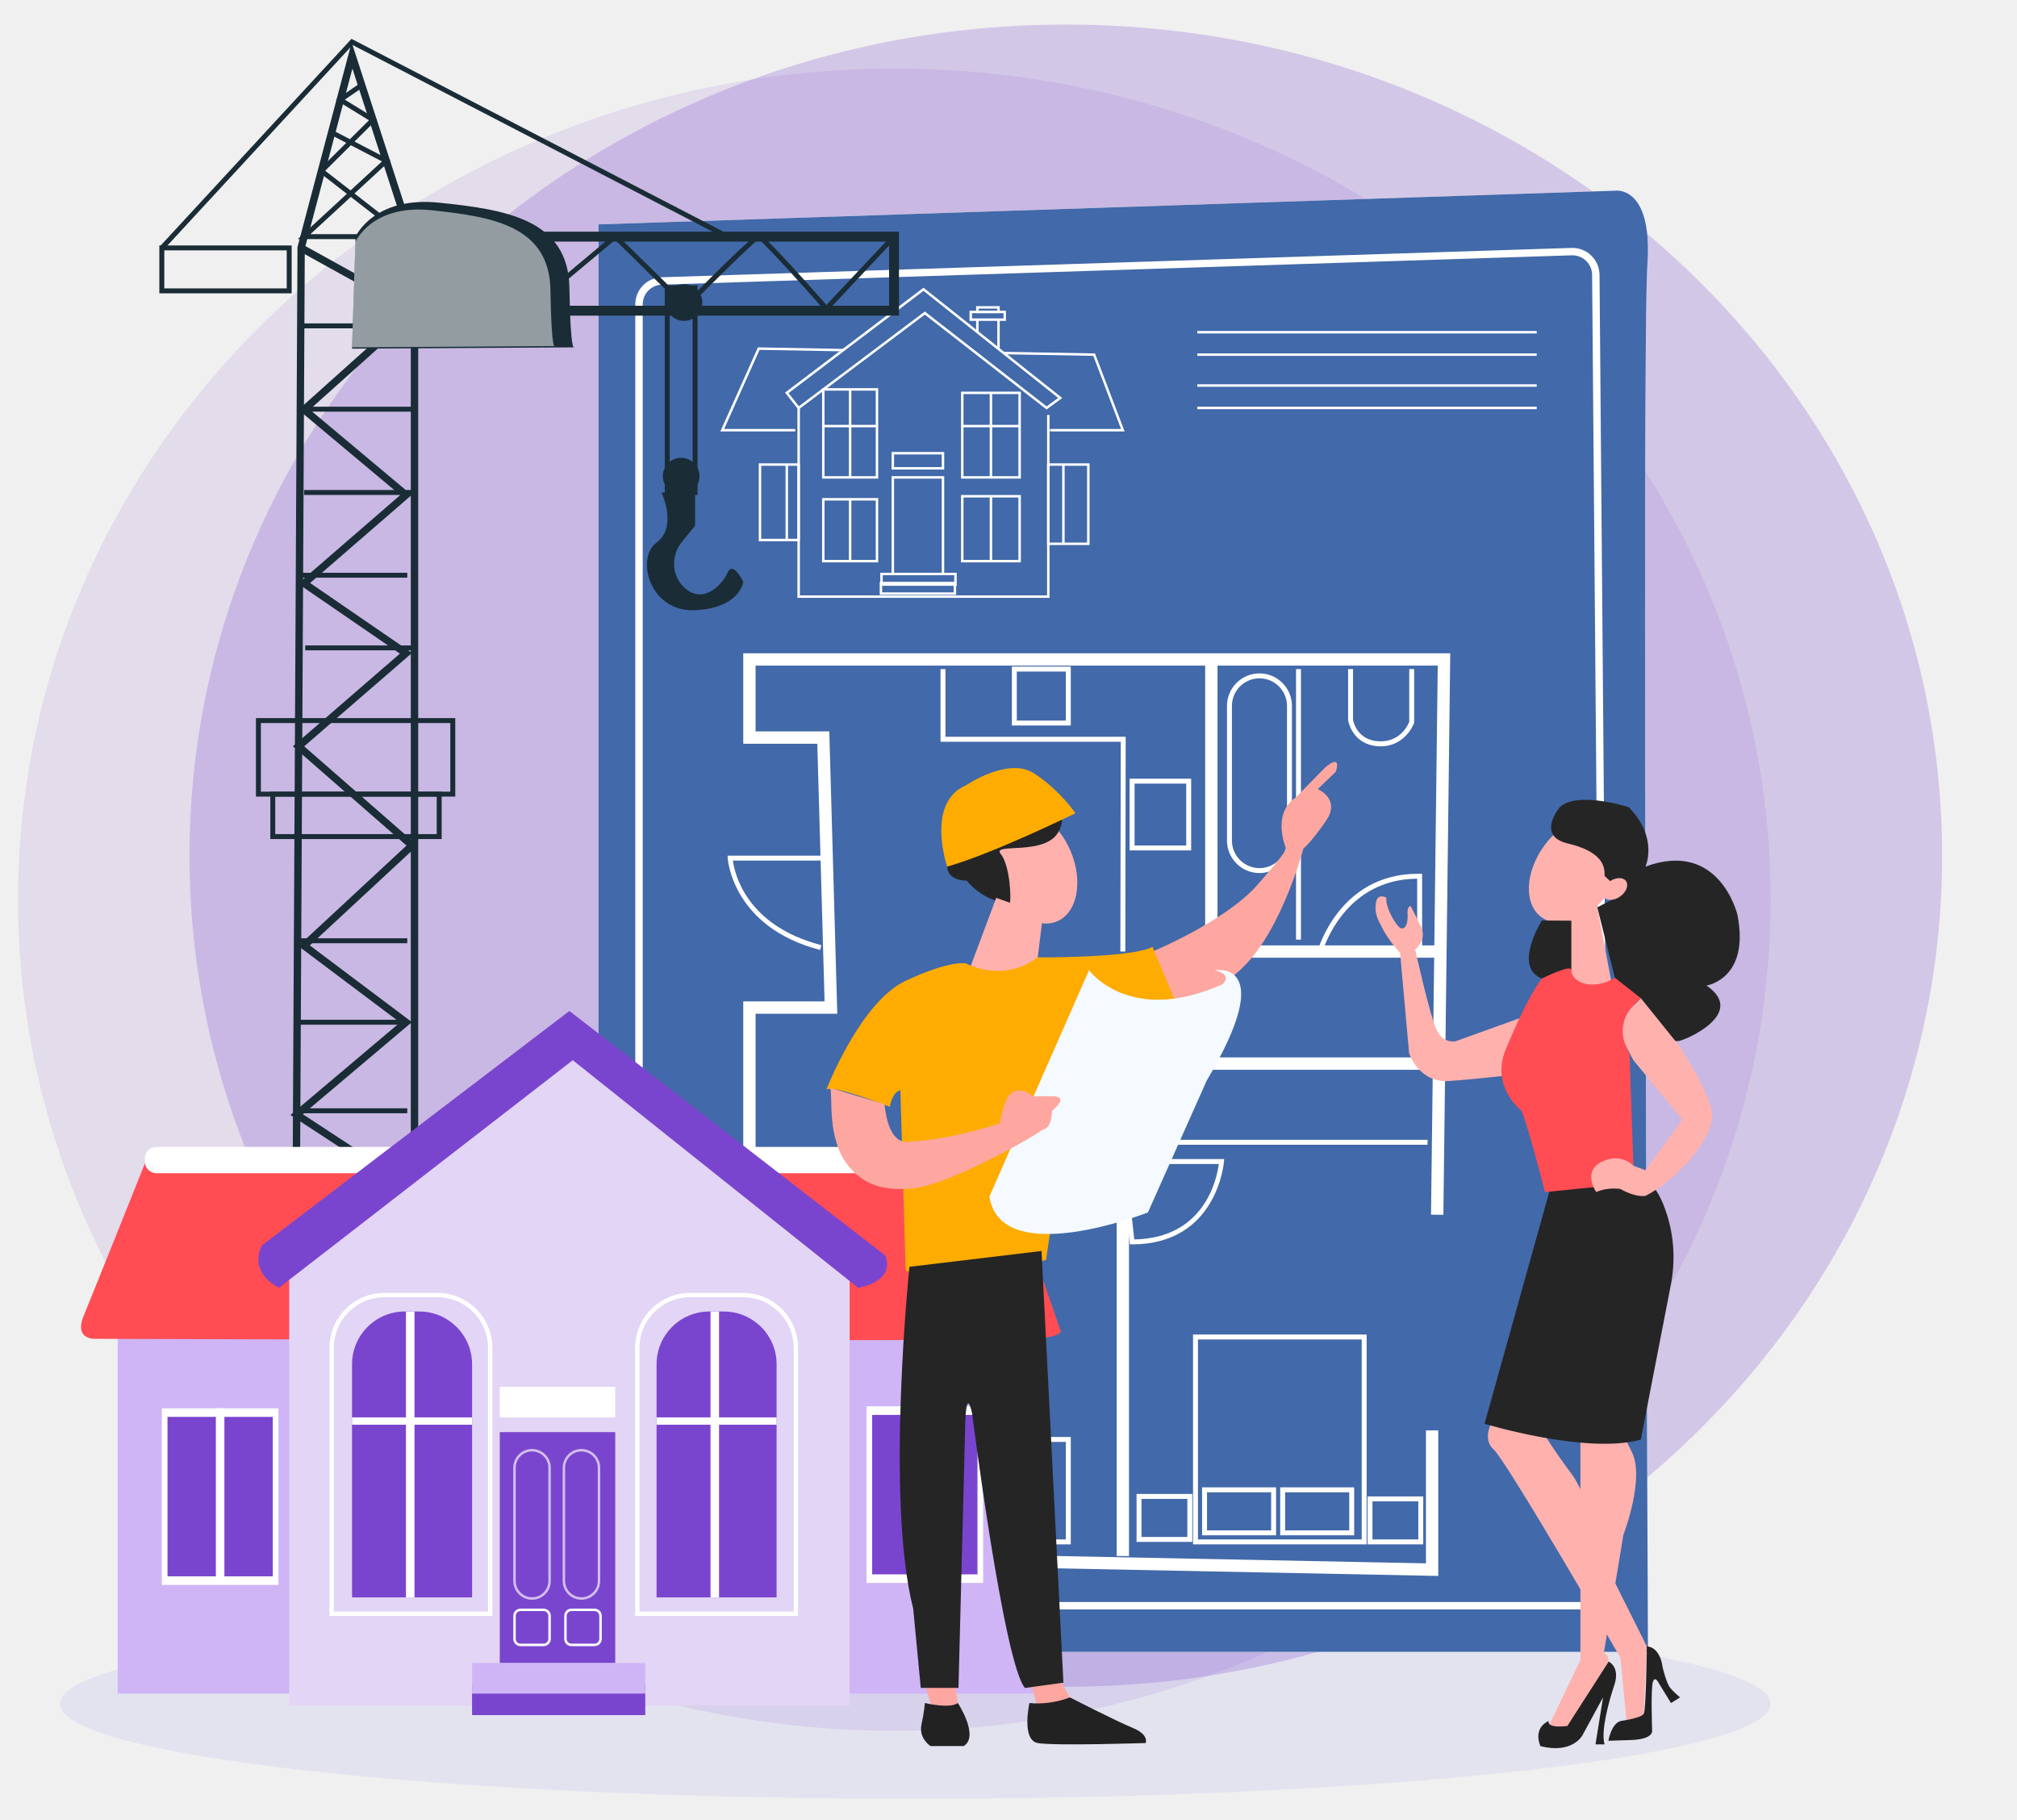
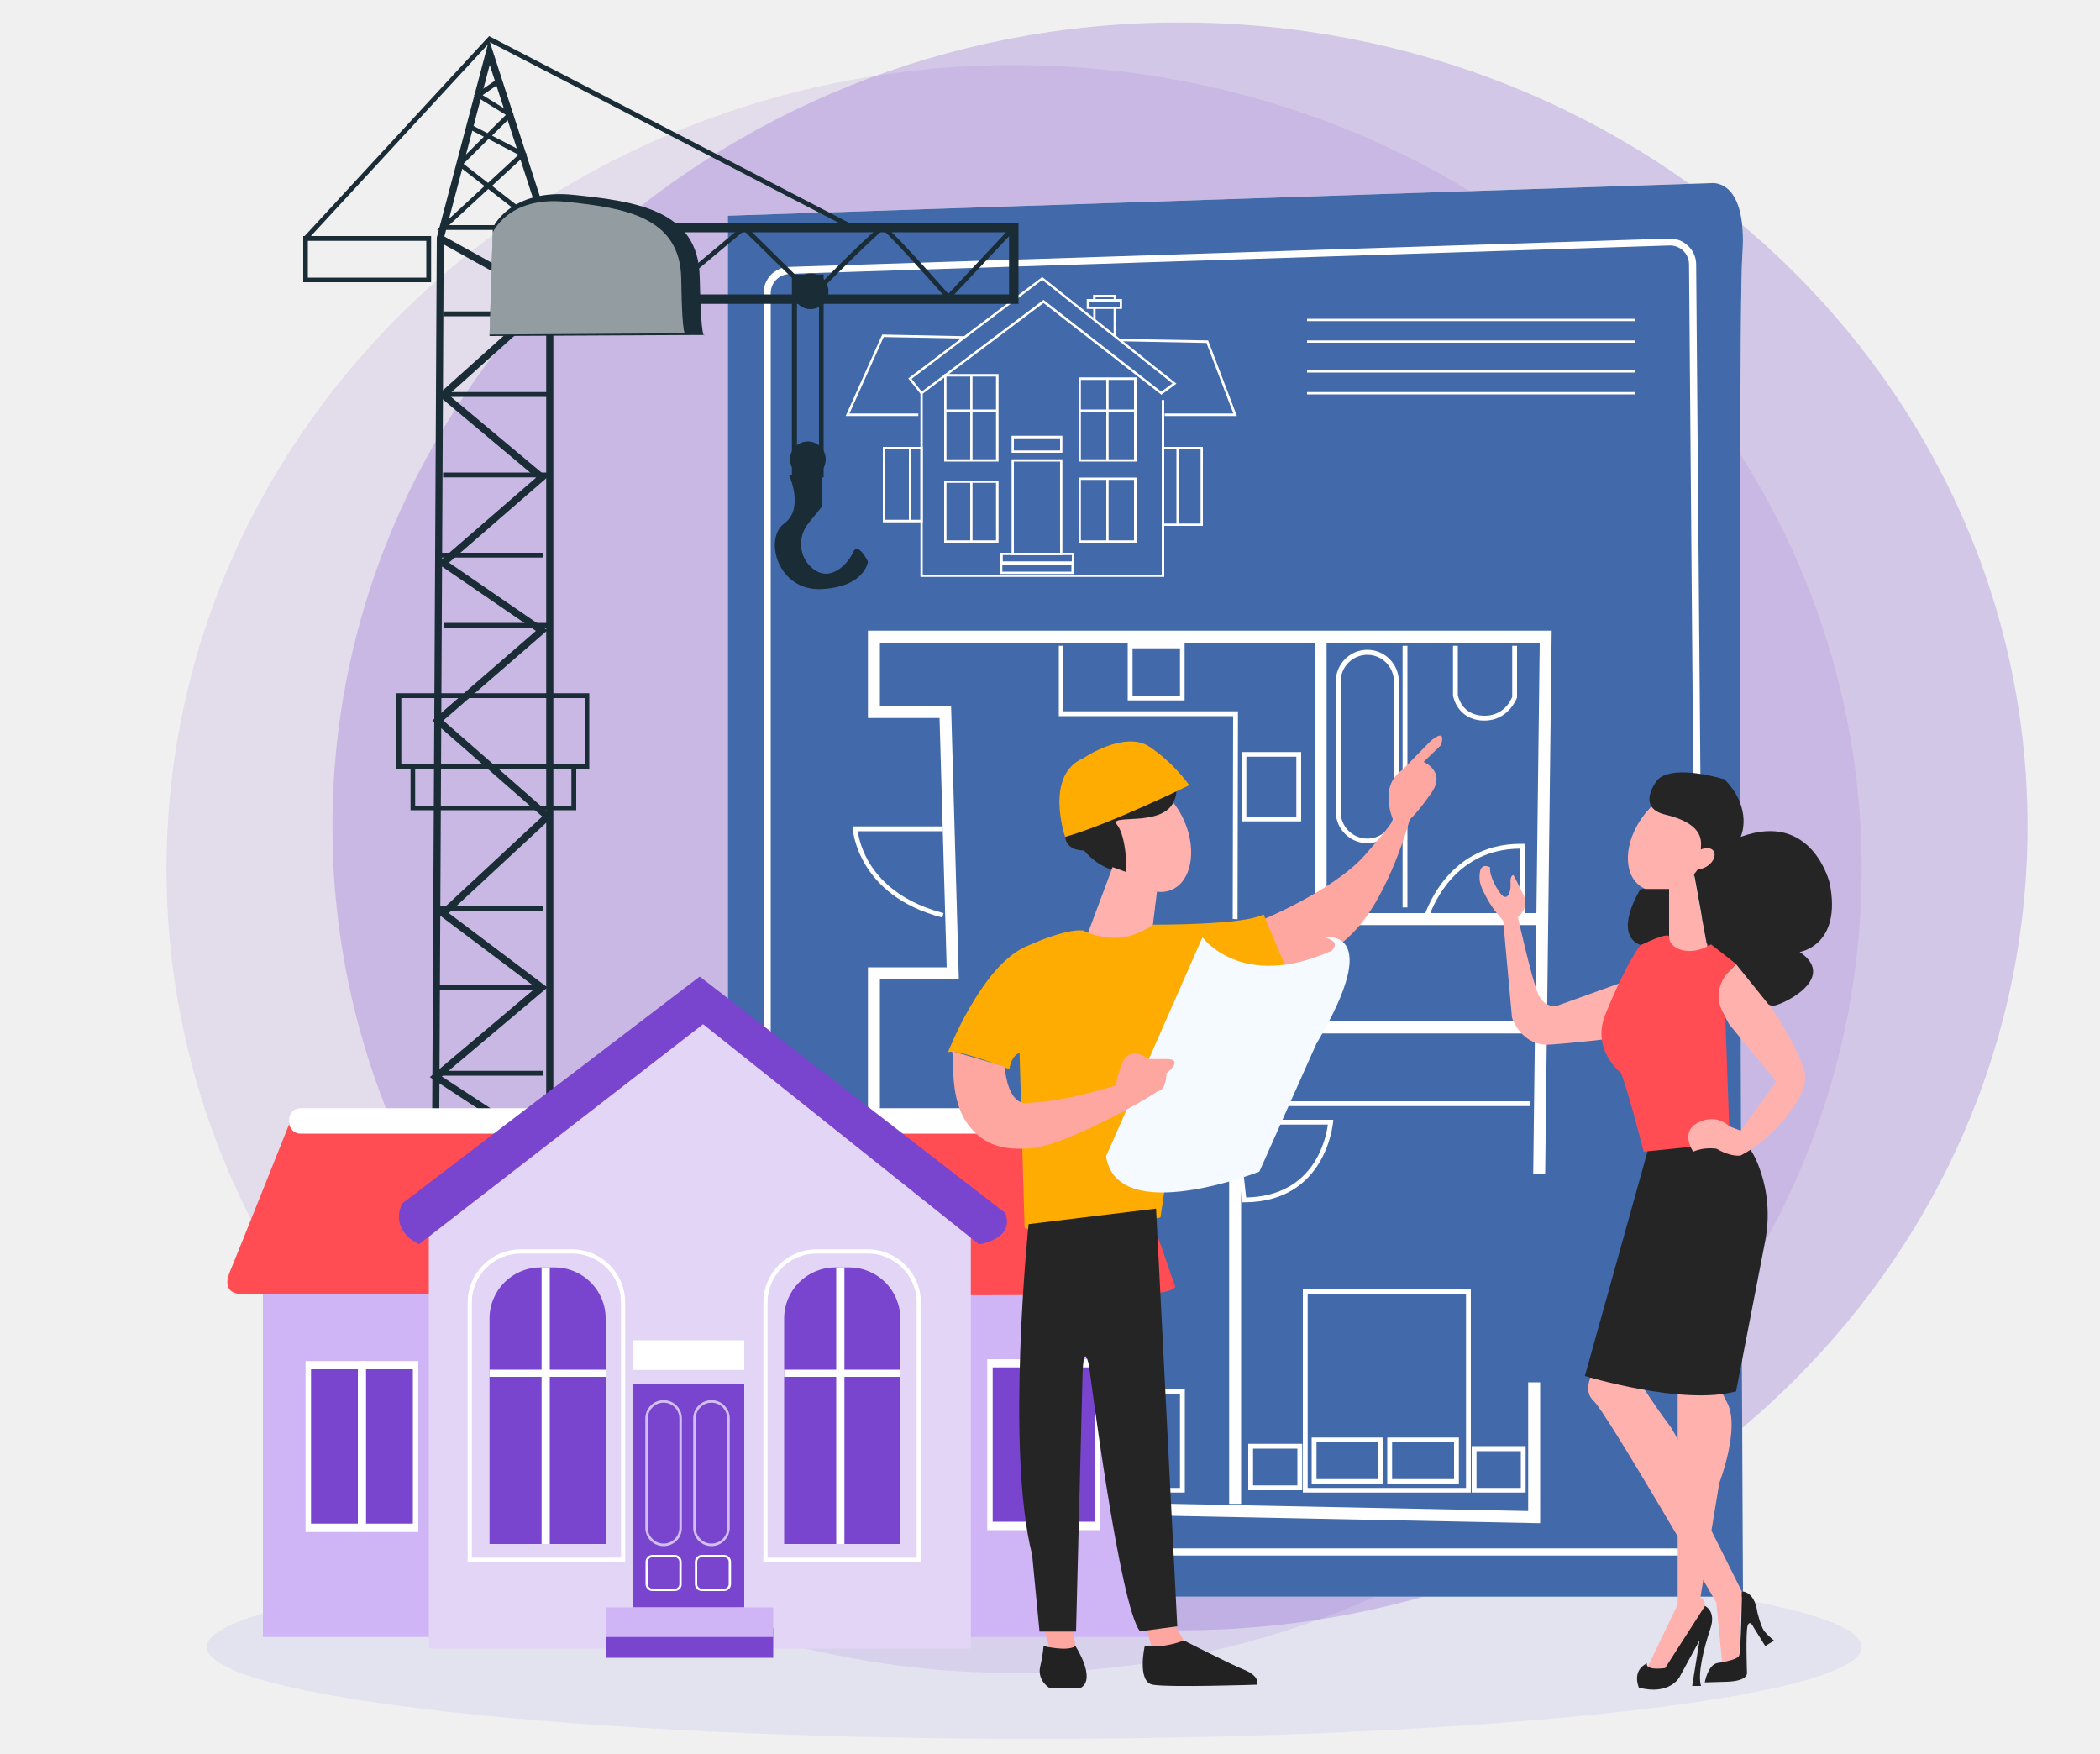
- <svg xmlns="http://www.w3.org/2000/svg" version="1.1" id="Layer_1" x="0" y="0" viewBox="0 0 929.05 838.16" style="enable-background:new 0 0 929.05 838.16" xml:space="preserve">
+ <svg xmlns="http://www.w3.org/2000/svg" version="1.1" id="Layer_1" x="0" y="0" viewBox="0 0 1000 835.1" style="enable-background:new 0 0 1000 835.1" xml:space="preserve">
  <style>.st3{fill:#fff}.st5{fill:#1a2c36}.st7{fill:#cfb5f6}.st8{fill:#ff4d53}.st10{fill:#7a45ce}.st11{fill:none;stroke:#fff;stroke-width:2;stroke-miterlimit:10}.st12{opacity:.66}.st13{fill:#fefefe}.st14{fill:#fda7a0}.st15{fill:#222223}.st16{fill:#ffb1ae}.st18{fill:#252526}.st19{fill:#feac02}</style>
-   <ellipse cx="421.59" cy="784.84" rx="393.98" ry="43.8" style="fill:#e3e3f0" />
-   <ellipse cx="490.93" cy="394.16" rx="403.63" ry="382.84" style="opacity:.26;fill:#8152cc" />
-   <ellipse cx="411.94" cy="414.44" rx="403.63" ry="382.84" style="opacity:.13;fill:#8152cc" />
-   <path class="st3" d="M759.07 760.92H275.68V103.37l.55-.02L744 87.84c.11-.02 4.18-.6 8.1 3.02 3.82 3.52 8.08 11.79 6.7 31.19-2.55 35.75.24 632.27.27 638.29v.58zm-482.26-1.14h481.11c-.1-21.59-2.79-602.51-.27-637.81 1.35-18.91-2.68-26.89-6.31-30.25-3.51-3.26-7.22-2.76-7.26-2.75L276.8 104.46v655.32z" />
-   <path d="M759.07 760.92H275.68V103.37l.55-.02L744 87.84c.11-.02 4.18-.6 8.1 3.02 3.82 3.52 8.08 11.79 6.7 31.19-2.55 35.75.24 632.27.27 638.29v.58zM744.1 88.98" style="fill:#4269a9" />
-   <path class="st3" d="M729.24 741.38h-424.1c-6.9 0-12.52-5.61-12.52-12.51V140.23c0-6.8 5.32-12.29 12.11-12.51l419.11-13.52a12.44 12.44 0 0 1 9.07 3.48c2.45 2.36 3.82 5.52 3.85 8.92l4.99 602.15c.03 3.36-1.26 6.53-3.63 8.92a12.42 12.42 0 0 1-8.88 3.71zM304.8 129.43l.05 1.7a9.068 9.068 0 0 0-8.81 9.1v588.63c0 5.02 4.08 9.1 9.1 9.1h424.09c2.45 0 4.74-.96 6.46-2.69a9.06 9.06 0 0 0 2.64-6.49l-4.99-602.15a9.007 9.007 0 0 0-2.8-6.49c-1.78-1.71-4.11-2.6-6.6-2.53l-419.1 13.52-.04-1.7z" />
-   <path class="st3" d="M551.48 152.46h156.35v1.14H551.48zM551.48 162.79h156.35v1.14H551.48zM551.48 177.01h156.35v1.14H551.48zM551.48 187.35h156.35v1.14H551.48zM662.48 725.95l-320.13-6.37V461.29h37.46l-3.35-118.69h-34.11v-41.67H668l-3.17 258.67-5.69-.07 3.1-252.91H348.03v30.3h33.95l3.68 130.05h-37.63V714l308.77 6.15V658.9h5.68z" />
-   <path class="st3" d="M520.03 716.79h-5.68V487.1h148.49v5.69H520.03zM662.84 441.16H555.11V303.78h5.69v131.7h102.04zM367.77 188.7l-6.18-7.84 63.78-48.33 63.9 50.8-7.2 5.3-.34-.26-55.75-43.44-58.21 43.77zm58.22-45.21 56.1 43.71 5.31-3.9-62.04-49.32-62.15 47.1 4.77 6.06 58.01-43.65z" />
-   <path class="st3" d="M518.01 198.74h-34.37v-1.13h32.73l-12.79-33.68-41.29-.74.02-1.14 42.06.76zM366.31 198.74h-34.52l17.33-38.73 39.27.71-.02 1.13-38.52-.69-16.3 36.45h32.76z" />
-   <path class="st3" d="M483.43 275.4H367.3v-87.49h1.14v86.36h113.85v-83.13h1.14z" />
-   <path class="st3" d="M470.22 220.47h-27.56V180.4h27.56v40.07zm-26.42-1.13h25.28v-37.8H443.8v37.8zM470.22 259.06h-27.56v-31.04h27.56v31.04zm-26.42-1.13h25.28v-28.76H443.8v28.76zM501.85 251.07h-19.56v-37.64h19.56v37.64zm-18.42-1.14h17.29v-35.37h-17.29v35.37zM368.44 249.33h-18.95v-35.9h18.95v35.9zm-17.82-1.14h16.68v-33.63h-16.68v33.63zM404.51 220.47h-25.86v-41.66h25.86v41.66zm-24.72-1.13h23.59v-39.39h-23.59v39.39zM404.51 259.06h-25.86v-29.64h25.86v29.64zm-24.72-1.13h23.59v-27.37h-23.59v27.37zM434.92 264.97h-24.25v-45.64h24.25v45.64zm-23.11-1.13h21.97v-43.36h-21.97v43.36zM434.92 216.3h-24.25v-8.09h24.25v8.09zm-23.11-1.14h21.97v-5.82h-21.97v5.82z" />
-   <path class="st3" d="M440.67 269.84h-35.21v-6h35.21v6zm-34.07-1.14h32.93v-3.73H406.6v3.73z" />
-   <path class="st3" d="M440.4 274.01h-35.2v-6h35.21v6zm-34.07-1.14h32.93v-3.73h-32.93v3.73zM455.87 228.6h1.14v29.9h-1.14zM391.01 229.99h1.14v28.51h-1.14zM391.01 179.38h1.14v40.52h-1.14z" />
-   <path class="st3" d="M379.22 195.7h24.72v1.14h-24.72zM455.87 180.97h1.14v38.94h-1.14z" />
-   <path class="st3" d="M443.23 195.7h26.42v1.14h-26.42zM489.24 213.99h1.14v36.5h-1.14zM361.83 213.99h1.14v34.77h-1.14zM449.61 147.25h1.14v5.73h-1.14zM459.35 147.25h1.14v13.34h-1.14z" />
-   <path class="st3" d="M463.35 147.81h-16.78v-4.7h16.78v4.7zm-15.64-1.13h14.51v-2.43h-14.51v2.43z" />
-   <path class="st3" d="M460.48 144.25h-10.87v-3.22h10.87v3.22zm-9.73-1.14h8.6v-.95h-8.6v.95z" />
+   <ellipse cx="492.5" cy="784.2" rx="394" ry="43.8" style="fill:#e3e3f0" />
+   <ellipse cx="561.9" cy="393.5" rx="403.6" ry="382.8" style="opacity:.26;fill:#8152cc" />
+   <ellipse cx="482.9" cy="413.8" rx="403.6" ry="382.8" style="opacity:.13;fill:#8152cc" />
+   <path class="st3" d="M830 760.3H346.6V102.7h.5l467.8-15.5c.1 0 4.2-.6 8.1 3 3.8 3.5 8.1 11.8 6.7 31.2-2.6 35.7.2 632.3.3 638.3v.6zm-482.2-1.2h481.1c-.1-21.6-2.8-602.5-.3-637.8 1.4-18.9-2.7-26.9-6.3-30.2-3.5-3.3-7.2-2.8-7.3-2.7l-467.3 15.5v655.2z" />
+   <path d="M830 760.3H346.6V102.7h.5l467.8-15.5c.1 0 4.2-.6 8.1 3 3.8 3.5 8.1 11.8 6.7 31.2-2.6 35.7.2 632.3.3 638.3v.6zm-15-672" style="fill:#4269a9" />
+   <path class="st3" d="M800.2 740.7H376.1c-6.9 0-12.5-5.6-12.5-12.5V139.6c0-6.8 5.3-12.3 12.1-12.5l419.1-13.5c3.4-.1 6.6 1.1 9.1 3.5s3.8 5.5 3.8 8.9l5 602.1c0 3.4-1.3 6.5-3.6 8.9-2.4 2.4-5.6 3.7-8.9 3.7zM375.7 128.8l.1 1.7c-4.9.2-8.8 4.2-8.8 9.1v588.6c0 5 4.1 9.1 9.1 9.1h424.1c2.4 0 4.7-1 6.5-2.7 1.7-1.7 2.7-4 2.6-6.5l-5-602.2c0-2.5-1-4.8-2.8-6.5-1.8-1.7-4.1-2.6-6.6-2.5l-419.1 13.5-.1-1.6z" />
+   <path class="st3" d="M622.4 151.8h156.4v1.1H622.4zM622.4 162.1h156.4v1.1H622.4zM622.4 176.3h156.4v1.1H622.4zM622.4 186.7h156.4v1.1H622.4zM733.4 725.3l-320.1-6.4V460.6h37.5l-3.4-118.7h-34.1v-41.6h325.6l-3.1 258.6h-5.7l3.1-252.9H419v30.2h33.9l3.7 130.1H419v247l308.7 6.2v-61.3h5.7z" />
+   <path class="st3" d="M591 716.1h-5.7V486.4h148.5v5.7H591zM733.8 440.5H626.1V303.1h5.6v131.7h102.1zM438.7 188l-6.2-7.8 63.8-48.3 63.9 50.8-7.2 5.3-.3-.3-55.8-43.4-58.2 43.7zm58.2-45.2 56.1 43.7 5.3-3.9-62-49.3-62.2 47.1 4.8 6.1 58-43.7z" />
+   <path class="st3" d="M589 198.1h-34.4v-1.2h32.7l-12.8-33.6-41.3-.8.1-1.1 42 .7zM437.3 198.1h-34.6l17.4-38.8 39.2.8v1.1l-38.5-.7-16.3 36.4h32.8z" />
+   <path class="st3" d="M554.4 274.7H438.3v-87.5h1.1v86.4h113.8v-83.1h1.2z" />
+   <path class="st3" d="M541.2 219.8h-27.6v-40.1h27.6v40.1zm-26.5-1.1H540v-37.8h-25.3v37.8zM541.2 258.4h-27.6v-31h27.6v31zm-26.5-1.1H540v-28.8h-25.3v28.8zM572.8 250.4h-19.6v-37.6h19.6v37.6zm-18.4-1.1h17.3v-35.4h-17.3v35.4zM439.4 248.7h-19v-35.9h19v35.9zm-17.8-1.2h16.7v-33.6h-16.7v33.6zM475.5 219.8h-25.9v-41.7h25.9v41.7zm-24.8-1.1h23.6v-39.4h-23.6v39.4zM475.5 258.4h-25.9v-29.6h25.9v29.6zm-24.8-1.1h23.6v-27.4h-23.6v27.4zM505.9 264.3h-24.2v-45.6h24.2v45.6zm-23.1-1.1h22v-43.4h-22v43.4zM505.9 215.6h-24.2v-8.1h24.2v8.1zm-23.1-1.1h22v-5.8h-22v5.8z" />
+   <path class="st3" d="M511.6 269.2h-35.2v-6h35.2v6zm-34.1-1.2h32.9v-3.7h-32.9v3.7z" />
+   <path class="st3" d="M511.4 273.3h-35.2v-6h35.2v6zm-34.1-1.1h32.9v-3.7h-32.9v3.7zM526.8 227.9h1.1v29.9h-1.1zM462 229.3h1.1v28.5H462zM462 178.7h1.1v40.5H462z" />
+   <path class="st3" d="M450.2 195h24.7v1.1h-24.7zM526.8 180.3h1.1v38.9h-1.1z" />
+   <path class="st3" d="M514.2 195h26.4v1.1h-26.4zM560.2 213.3h1.1v36.5h-1.1zM432.8 213.3h1.1v34.8h-1.1zM520.6 146.6h1.1v5.7h-1.1zM530.3 146.6h1.1v13.3h-1.1z" />
+   <path class="st3" d="M534.3 147.1h-16.8v-4.7h16.8v4.7zm-15.6-1.1h14.5v-2.4h-14.5v2.4z" />
+   <path class="st3" d="M531.4 143.6h-10.9v-3.2h10.9v3.2zm-9.7-1.2h8.6v-.9h-8.6v.9z" />
  <g>
-     <path class="st3" d="M377.76 437.59c-40.49-10.52-42.55-41.92-42.57-42.24l-.06-1.19h42.92v2.27h-40.46c.74 5.74 5.91 29.91 40.75 38.96l-.58 2.2z" />
+     <path class="st3" d="M448.7 436.9c-40.5-10.5-42.6-41.9-42.6-42.2l-.1-1.2h43v2.3h-40.5c.7 5.7 5.9 29.9 40.8 39l-.6 2.1z" />
  </g>
  <g>
-     <path class="st3" d="M518.33 438.32h-2.28l.18-96.64h-83.01v-33.47h2.27v31.19h83.02z" />
+     <path class="st3" d="m589.3 437.7-2.3-.1.2-96.6h-83v-33.5h2.2v31.2h83.1z" />
  </g>
  <g>
-     <path class="st3" d="M596.97 308.21h2.27v124.63h-2.27z" />
+     <path class="st3" d="M667.9 307.5h2.3v124.6h-2.3z" />
  </g>
  <g>
-     <path class="st3" d="M629.49 711.41h-79.97v-96.66h79.97v96.66zm-77.7-2.28h75.43v-92.11h-75.43v92.11z" />
+     <path class="st3" d="M700.4 710.7h-80V614h80v96.7zm-77.7-2.2h75.4v-92.1h-75.4v92.1z" />
  </g>
  <g>
-     <path class="st3" d="M587.77 707.23h-34.08v-22.09h34.08v22.09zm-31.81-2.27h29.54v-17.54h-29.54v17.54z" />
+     <path class="st3" d="M658.7 706.6h-34.1v-22.1h34.1v22.1zm-31.8-2.3h29.5v-17.5h-29.5v17.5z" />
  </g>
  <g>
-     <path class="st3" d="M623.75 707.23h-34.08v-22.09h34.08v22.09zm-31.81-2.27h29.54v-17.54h-29.54v17.54z" />
+     <path class="st3" d="M694.7 706.6h-34.1v-22.1h34.1v22.1zm-31.8-2.3h29.5v-17.5h-29.5v17.5z" />
  </g>
  <g>
-     <path class="st3" d="M655.56 711.41h-25.67v-22.09h25.67v22.09zm-23.39-2.28h21.12v-17.54h-21.12v17.54z" />
+     <path class="st3" d="M726.5 710.7h-25.7v-22.1h25.7v22.1zm-23.4-2.2h21.1V691h-21.1v17.5z" />
  </g>
  <g>
-     <path class="st3" d="M549.18 710.27h-25.67v-22.09h25.67v22.09zm-23.4-2.27h21.12v-17.54h-21.12V708z" />
+     <path class="st3" d="M620.1 709.6h-25.7v-22.1h25.7v22.1zm-23.4-2.3h21.1v-17.5h-21.1v17.5z" />
  </g>
  <g>
-     <path class="st3" d="M517.37 525.05h140.18v2.27H517.37z" />
+     <path class="st3" d="M588.3 524.4h140.2v2.3H588.3z" />
  </g>
  <g>
-     <path class="st3" d="M521.45 573.21h-1.02l-4.33-39.3h47.76l-.09 1.22c-.02.38-3.13 38.08-42.32 38.08zm-2.81-37.02 3.83 34.74c32.69-.57 38.11-28.42 38.92-34.74h-42.75z" />
+     <path class="st3" d="M592.4 572.5h-1l-4.3-39.3h47.8l-.1 1.2c-.1.4-3.2 38.1-42.4 38.1zm-2.8-37 3.8 34.7c32.7-.6 38.1-28.4 38.9-34.7h-42.7z" />
  </g>
  <g>
-     <path class="st3" d="m606.52 439.52.4-1.49c.1-.36 9.9-35.53 46.19-35.53.27 0 .54 0 .81.01l1.12.02v35.07l-48.52 1.92zm46.25-34.75c-30.08.2-40.91 25.82-43.18 32.35l43.18-1.72v-30.63z" />
+     <path class="st3" d="m677.5 438.8.4-1.5c.1-.4 9.9-35.5 46.2-35.5H726v35.1l-48.5 1.9zm46.2-34.7c-30.1.2-40.9 25.8-43.2 32.3l43.2-1.7v-30.6z" />
  </g>
  <g>
-     <path class="st3" d="M635.95 343.78c-.29 0-.58-.01-.88-.02-12.26-.56-14.09-11.8-14.11-11.92l-.01-.17V308.2h2.27v23.37c.17.96 1.96 9.45 11.95 9.91 9.85.45 13.41-7.65 13.94-8.98v-24.3h2.27v24.7l-.06.18c-.03.12-3.87 10.7-15.37 10.7z" />
+     <path class="st3" d="M706.9 343.1h-.9c-12.3-.6-14.1-11.8-14.1-11.9v-23.7h2.3v23.4c.2 1 2 9.5 12 9.9 9.9.4 13.4-7.6 13.9-9v-24.3h2.3v24.7l-.1.2c-.1.1-3.9 10.7-15.4 10.7z" />
  </g>
  <g>
-     <path class="st3" d="M493.21 334.2h-27.13v-27.13h27.13v27.13zm-24.86-2.27h22.58v-22.58h-22.58v22.58z" />
+     <path class="st3" d="M564.2 333.5H537v-27.1h27.1v27.1zm-24.9-2.2h22.6v-22.6h-22.6v22.6z" />
  </g>
  <g>
-     <path class="st3" d="M548.66 391.74h-28.35V358.7h28.35v33.04zm-26.07-2.27h23.8v-28.49h-23.8v28.49z" />
+     <path class="st3" d="M619.6 391.1h-28.3v-33h28.3v33zm-26.1-2.3h23.8v-28.5h-23.8v28.5z" />
  </g>
  <g>
-     <path class="st3" d="M580.12 402.17c-8.25 0-14.96-6.71-14.96-14.96v-62.06c0-8.25 6.71-14.96 14.96-14.96s14.96 6.71 14.96 14.96v62.06c-.01 8.25-6.72 14.96-14.96 14.96zm0-89.7c-6.99 0-12.68 5.69-12.68 12.68v62.06c0 6.99 5.69 12.68 12.68 12.68 6.99 0 12.68-5.69 12.68-12.68v-62.06c0-6.99-5.69-12.68-12.68-12.68z" />
+     <path class="st3" d="M651.1 401.5c-8.2 0-15-6.7-15-15v-62.1c0-8.2 6.7-15 15-15 8.2 0 15 6.7 15 15v62.1c-.1 8.3-6.8 15-15 15zm0-89.7c-7 0-12.7 5.7-12.7 12.7v62.1c0 7 5.7 12.7 12.7 12.7 7 0 12.7-5.7 12.7-12.7v-62.1c-.1-7-5.7-12.7-12.7-12.7z" />
  </g>
  <g>
-     <path class="st3" d="M427.12 730.7h-28.31v-81.54h28.31v81.54zm-26.04-2.27h23.76v-76.99h-23.76v76.99z" />
+     <path class="st3" d="M498.1 730h-28.3v-81.5h28.3V730zm-26.1-2.2h23.8v-77H472v77z" />
  </g>
  <g>
-     <path class="st3" d="M493.21 711.41h-22.96v-49.47h22.96v49.47zm-20.69-2.28h18.41v-44.92h-18.41v44.92z" />
+     <path class="st3" d="M564.2 710.7h-23v-49.5h23v49.5zm-20.7-2.2h18.4v-44.9h-18.4v44.9z" />
  </g>
  <g>
-     <path class="st5" d="M192.63 588.9h-58.09l2.49-475.14 24.95-94.23 30.65 94.4V588.9zm-54.66-3.41h51.25V114.47l-26.9-82.87-21.93 82.82-2.42 471.07zM134.34 135.11H73.4v-22.05h60.94v22.05zm-58.66-2.28h56.39v-17.5H75.68v17.5zM414.09 145.39H194.81v-38.66h219.27v38.66zm-214.73-4.55h210.17v-29.56H199.36v29.56z" />
-     <path class="st5" d="M209.7 366.95h-91.81v-36.16h91.81v36.16zm-89.54-2.27h87.26v-31.61h-87.26v31.61z" />
-     <path class="st5" d="M203.44 386.51h-78.93v-21.83h78.93v21.83zm-76.66-2.27h74.38v-17.28h-74.38v17.28zM190.31 110.14h-53.16l22.62-20.85-13.42-10.43 13.14-13.06-7.25-3.77 1.05-2.02 7.89 4.11 8.76-8.71-15.28-9.4 11.27-7.74 1.29 1.87-8.39 5.76 14.76 9.08-10.3 10.23 16.57 8.62-16.59 15.29 27.04 21.02zm-47.34-2.27h40.71L161.59 90.7l-18.62 17.17zm6.81-29.22 11.68 9.07 14.49-13.36-14.34-7.46-11.83 11.75z" />
-     <path class="st5" d="m137.28 588.56-2.04-2.73 50.75-38.04-52.2-34.18 50.47-42.62-46.86-35.21 49.84-46.28-52.33-45.72 49.3-42.69-46.94-32.23 47.09-40.81-46.91-39.3L188 143.44l-50.14-27.75 1.65-2.98 54.34 30.07-51.19 45.88 46.96 39.35-46.78 40.54 46.94 32.23-49.67 43.01 52.23 45.64-49.63 46.07 47.02 35.33-50.24 42.44 52.44 34.34zM380.62 143.85l-.83-.94c-10.31-11.71-27.21-30.41-30.33-32.65-3.24 2.12-21.49 20.22-32.67 31.56l-.8.81-32.67-32.1-37.54 31.36-1.46-1.75 39.12-32.68 32.52 31.95c20.64-20.94 31.92-31.55 33.51-31.55.61 0 2.44 0 31.19 32.61l30.31-32.25 1.66 1.56-32.01 34.07zm-31.44-33.77z" />
-     <path class="st5" d="m75.38 114.97-1.68-1.54 88.2-95.53 173.75 90.09-1.05 2.02-172.2-89.29zM140.06 148.98h50.87v2.27h-50.87zM140.06 187.35h50.87v2.27h-50.87zM140.06 225.72h50.87v2.27h-50.87zM136.72 263.84h50.87v2.27h-50.87zM140.6 297.31h50.87v2.27H140.6zM136.72 432.23h50.87v2.27h-50.87zM136.72 469.75h50.87v2.27h-50.87zM136.72 510.53h50.87v2.27h-50.87z" />
-     <path class="st5" d="m162.15 160.62 1.64-51.61s8.26-18.77 38.51-15.64 59.45 7.43 59.97 39.17 2.35 27.47 2.35 27.47l-102.47.61z" />
-     <path class="st3" d="m162.15 160.01 1.5-48.47s7.54-17.63 35.15-14.69 54.26 6.97 54.74 36.78 2.14 25.8 2.14 25.8l-93.53.58z" style="opacity:.53" />
-     <path class="st5" d="M321.29 227.99H306.2V131.4h15.09v96.59zm-12.81-2.27h10.54v-92.05h-10.54v92.05z" />
-     <path class="st5" d="M304.7 226.85s7.52 15.9-2.27 23.08c-9.8 7.17-3.13 32.21 17.73 31.16 20.86-1.04 22.19-13.08 22.19-13.08s-4.77-9.96-7.22-4.17c-1.84 4.34-10.19 14.56-19.02 7.61-6.68-5.25-7.47-15.11-2.11-21.71l6.17-7.59v-15.3H304.7z" />
-     <circle class="st5" cx="315.05" cy="139.36" r="8.45" />
-     <circle class="st5" cx="313.75" cy="219.34" r="8.45" />
+     <path class="st5" d="M263.6 588.2h-58.1l2.5-475.1 24.9-94.2 30.6 94.4v474.9zm-54.7-3.4h51.2v-471l-26.9-82.9-21.9 82.8-2.4 471.1zM205.3 134.4h-60.9v-22h60.9v22zm-58.7-2.2H203v-17.5h-56.4v17.5zM485 144.7H265.8V106H485v38.7zm-214.7-4.5h210.2v-29.6H270.3v29.6z" />
+     <path class="st5" d="M280.6 366.3h-91.8v-36.2h91.8v36.2zm-89.5-2.3h87.3v-31.6h-87.3V364z" />
+     <path class="st5" d="M274.4 385.8h-78.9V364h78.9v21.8zm-76.7-2.2h74.4v-17.3h-74.4v17.3zM261.3 109.5h-53.2l22.6-20.9-13.4-10.4 13.1-13.1-7.3-3.8 1.1-2 7.9 4.1 8.8-8.7-15.3-9.4 11.3-7.7 1.3 1.9-8.4 5.8 14.8 9.1-10.3 10.2 16.6 8.6-16.6 15.3 27 21zm-47.4-2.3h40.7L232.5 90l-18.6 17.2zm6.8-29.2 11.7 9.1 14.5-13.4-14.3-7.5L220.7 78z" />
+     <path class="st5" d="m208.2 587.9-2-2.7 50.7-38.1-52.2-34.2 50.5-42.6-46.8-35.2 49.8-46.3-52.3-45.7 49.3-42.7-47-32.2 47.1-40.8-46.9-39.3 50.5-45.3-50.1-27.8 1.7-3 54.3 30.1-51.2 45.9 47 39.3-46.8 40.6 46.9 32.2-49.6 43 52.2 45.7-49.6 46 47 35.4-50.3 42.4 52.5 34.3zM451.6 143.2l-.8-.9c-10.3-11.7-27.2-30.4-30.3-32.7-3.2 2.1-21.5 20.2-32.7 31.6l-.8.8-32.7-32.1-37.5 31.4-1.5-1.7 39.1-32.7 32.5 32c20.6-20.9 31.9-31.6 33.5-31.6.6 0 2.4 0 31.2 32.6l30.3-32.3 1.7 1.6-32 34zm-31.5-33.8z" />
+     <path class="st5" d="m146.3 114.3-1.6-1.5 88.2-95.6 173.7 90.1-1 2-172.3-89.2zM211 148.3h50.9v2.3H211zM211 186.7h50.9v2.3H211zM211 225h50.9v2.3H211zM207.7 263.2h50.9v2.3h-50.9zM211.6 296.6h50.9v2.3h-50.9zM207.7 431.6h50.9v2.3h-50.9zM207.7 469.1h50.9v2.3h-50.9zM207.7 509.9h50.9v2.3h-50.9z" />
+     <path class="st5" d="m233.1 160 1.6-51.6s8.3-18.8 38.5-15.6c30.2 3.1 59.4 7.4 60 39.2s2.3 27.5 2.3 27.5l-102.4.5z" />
+     <path class="st3" d="m233.1 159.3 1.5-48.5s7.5-17.6 35.1-14.7 54.3 7 54.7 36.8 2.1 25.8 2.1 25.8l-93.4.6z" style="opacity:.53" />
+     <path class="st5" d="M392.2 227.3h-15.1v-96.6h15.1v96.6zm-12.8-2.3H390v-92h-10.5v92z" />
+     <path class="st5" d="M375.7 226.2s7.5 15.9-2.3 23.1c-9.8 7.2-3.1 32.2 17.7 31.2 20.9-1 22.2-13.1 22.2-13.1s-4.8-10-7.2-4.2c-1.8 4.3-10.2 14.6-19 7.6-6.7-5.3-7.5-15.1-2.1-21.7l6.2-7.6v-15.3h-15.5z" />
+     <circle class="st5" cx="386" cy="138.7" r="8.5" />
+     <circle class="st5" cx="384.7" cy="218.7" r="8.5" />
  </g>
  <g>
-     <path class="st7" d="M54.2 604.15h423.96v176H54.2z" />
-     <path class="st8" d="m69.33 529.45 393.2 8.21 25.81 74.81s3.13 2.84-10.95 4.25c-14.08 1.42-433.35 0-433.35 0s-10.17.71-5.48-10.64 30.77-76.63 30.77-76.63z" />
-     <path class="st3" d="M457.19 540.43H72.05c-2.94 0-5.33-2.39-5.33-5.33v-1.46c0-2.94 2.39-5.33 5.33-5.33h385.14c2.94 0 5.33 2.39 5.33 5.33v1.46c0 2.95-2.39 5.33-5.33 5.33z" />
-     <path style="fill:#e3d5f5" d="M263.8 475.86 133.21 582.25v203.37h258.13V580.68z" />
-     <path class="st10" d="M230.2 659.69h53.19v106.38H230.2zM217.43 735.82h-55.28V628.45c0-13.42 10.88-24.31 24.31-24.31h6.67c13.42 0 24.31 10.88 24.31 24.31v107.37zM357.7 735.82h-55.28V628.45c0-13.42 10.88-24.31 24.31-24.31h6.67c13.42 0 24.31 10.88 24.31 24.31v107.37z" />
-     <path class="st11" d="M225.77 743.38h-73.01V620.89c0-13.42 10.88-24.31 24.31-24.31h24.4c13.42 0 24.31 10.88 24.31 24.31v122.49zM366.57 743.38h-73.01V620.89c0-13.42 10.88-24.31 24.31-24.31h24.4c13.42 0 24.31 10.88 24.31 24.31v122.49z" />
-     <path class="st3" d="M230.2 638.83h53.19v14.08H230.2zM162.15 652.91h55.28v3.39h-55.28z" />
-     <path class="st3" d="M186.99 604.15h3.93v131.67h-3.93zM302.43 652.91h55.28v3.39h-55.28z" />
-     <path class="st3" d="M327.27 604.15h3.93v131.67h-3.93zM74.54 648.74h53.71v81.35H74.54z" />
-     <path class="st10" d="M77.15 652.68h48.5v73.45h-48.5z" />
-     <path class="st3" d="M99.43 648.74h3.93v79.53h-3.93zM399.13 647.82h53.71v81.35h-53.71z" />
-     <path class="st10" d="M401.73 651.77h48.5v73.45h-48.5z" />
-     <path class="st3" d="M424.02 647.82h3.93v79.53h-3.93z" />
-     <path class="st10" d="M217.43 775.98h79.79v14.08h-79.79z" />
-     <path class="st7" d="M217.43 766.07h79.79v14.08h-79.79z" />
-     <path class="st10" d="m128.51 593.2 135.32-104.82L395.25 593.2s17.21-2.35 12.52-14.86L262.27 465.7 120.69 573.64s-7.04 11.74 7.82 19.56z" />
+     <path class="st7" d="M125.2 603.5h424v176h-424z" />
+     <path class="st8" d="m140.3 528.8 393.2 8.2 25.8 74.8s3.1 2.8-11 4.3-433.3 0-433.3 0-10.2.7-5.5-10.6 30.8-76.7 30.8-76.7z" />
+     <path class="st3" d="M528.1 539.8H143c-2.9 0-5.3-2.4-5.3-5.3V533c0-2.9 2.4-5.3 5.3-5.3h385.1c2.9 0 5.3 2.4 5.3 5.3v1.5c.1 2.9-2.3 5.3-5.3 5.3z" />
+     <path style="fill:#e3d5f5" d="M334.8 475.2 204.2 581.6V785h258.1V580z" />
+     <path class="st10" d="M301.2 659h53.2v106.4h-53.2zM288.4 735.2h-55.3V627.8c0-13.4 10.9-24.3 24.3-24.3h6.7c13.4 0 24.3 10.9 24.3 24.3v107.4zM428.7 735.2h-55.3V627.8c0-13.4 10.9-24.3 24.3-24.3h6.7c13.4 0 24.3 10.9 24.3 24.3v107.4z" />
+     <path class="st11" d="M296.7 742.7h-73V620.2c0-13.4 10.9-24.3 24.3-24.3h24.4c13.4 0 24.3 10.9 24.3 24.3v122.5zM437.5 742.7h-73V620.2c0-13.4 10.9-24.3 24.3-24.3h24.4c13.4 0 24.3 10.9 24.3 24.3v122.5z" />
+     <path class="st3" d="M301.2 638.2h53.2v14.1h-53.2zM233.1 652.2h55.3v3.4h-55.3z" />
+     <path class="st3" d="M257.9 603.5h3.9v131.7h-3.9zM373.4 652.2h55.3v3.4h-55.3z" />
+     <path class="st3" d="M398.2 603.5h3.9v131.7h-3.9zM145.5 648.1h53.7v81.4h-53.7z" />
+     <path class="st10" d="M148.1 652h48.5v73.5h-48.5z" />
+     <path class="st3" d="M170.4 648.1h3.9v79.5h-3.9zM470.1 647.2h53.7v81.4h-53.7z" />
+     <path class="st10" d="M472.7 651.1h48.5v73.5h-48.5z" />
+     <path class="st3" d="M495 647.2h3.9v79.5H495z" />
+     <path class="st10" d="M288.4 775.3h79.8v14.1h-79.8z" />
+     <path class="st7" d="M288.4 765.4h79.8v14.1h-79.8z" />
+     <path class="st10" d="m199.5 592.5 135.3-104.8 131.4 104.8s17.2-2.3 12.5-14.9L333.2 465 191.6 573s-7 11.7 7.9 19.5z" />
    <g class="st12">
-       <path class="st13" d="M245.06 736.91c-4.77 0-8.65-3.88-8.65-8.65v-52.15c0-4.77 3.88-8.65 8.65-8.65s8.65 3.88 8.65 8.65v52.15c.01 4.77-3.88 8.65-8.65 8.65zm0-68.31c-4.14 0-7.51 3.37-7.51 7.51v52.15c0 4.14 3.37 7.51 7.51 7.51s7.51-3.37 7.51-7.51v-52.15c.01-4.14-3.36-7.51-7.51-7.51z" />
+       <path class="st13" d="M316 736.2c-4.8 0-8.7-3.9-8.7-8.7v-52.1c0-4.8 3.9-8.7 8.7-8.7 4.8 0 8.7 3.9 8.7 8.7v52.1c0 4.9-3.9 8.7-8.7 8.7zm0-68.3c-4.1 0-7.5 3.4-7.5 7.5v52.1c0 4.1 3.4 7.5 7.5 7.5s7.5-3.4 7.5-7.5v-52.1c0-4.1-3.3-7.5-7.5-7.5z" />
    </g>
    <g class="st12">
-       <path class="st13" d="M267.82 736.91c-4.77 0-8.65-3.88-8.65-8.65v-52.15c0-4.77 3.88-8.65 8.65-8.65s8.65 3.88 8.65 8.65v52.15c0 4.77-3.88 8.65-8.65 8.65zm0-68.31c-4.14 0-7.51 3.37-7.51 7.51v52.15c0 4.14 3.37 7.51 7.51 7.51s7.51-3.37 7.51-7.51v-52.15c.01-4.14-3.37-7.51-7.51-7.51z" />
+       <path class="st13" d="M338.8 736.2c-4.8 0-8.7-3.9-8.7-8.7v-52.1c0-4.8 3.9-8.7 8.7-8.7 4.8 0 8.7 3.9 8.7 8.7v52.1c-.1 4.9-4 8.7-8.7 8.7zm0-68.3c-4.1 0-7.5 3.4-7.5 7.5v52.1c0 4.1 3.4 7.5 7.5 7.5s7.5-3.4 7.5-7.5v-52.1c0-4.1-3.4-7.5-7.5-7.5z" />
    </g>
    <g>
-       <path class="st13" d="M250.37 758.29h-10.6a3.35 3.35 0 0 1-3.35-3.35v-10.6c0-1.85 1.5-3.35 3.35-3.35h10.6c1.85 0 3.35 1.5 3.35 3.35v10.6c0 1.85-1.51 3.35-3.35 3.35zm-10.61-16.16c-1.22 0-2.21.99-2.21 2.21v10.6c0 1.22.99 2.21 2.21 2.21h10.6c1.22 0 2.21-.99 2.21-2.21v-10.6c0-1.22-.99-2.21-2.21-2.21h-10.6z" />
+       <path class="st13" d="M321.3 757.6h-10.6c-1.8 0-3.3-1.5-3.3-3.3v-10.6c0-1.8 1.5-3.3 3.3-3.3h10.6c1.8 0 3.3 1.5 3.3 3.3v10.6c.1 1.8-1.4 3.3-3.3 3.3zm-10.6-16.1c-1.2 0-2.2 1-2.2 2.2v10.6c0 1.2 1 2.2 2.2 2.2h10.6c1.2 0 2.2-1 2.2-2.2v-10.6c0-1.2-1-2.2-2.2-2.2h-10.6z" />
    </g>
    <g>
-       <path class="st13" d="M273.83 758.29h-10.6a3.35 3.35 0 0 1-3.35-3.35v-10.6c0-1.85 1.5-3.35 3.35-3.35h10.6c1.85 0 3.35 1.5 3.35 3.35v10.6c0 1.85-1.5 3.35-3.35 3.35zm-10.6-16.16c-1.22 0-2.21.99-2.21 2.21v10.6c0 1.22.99 2.21 2.21 2.21h10.6c1.22 0 2.21-.99 2.21-2.21v-10.6c0-1.22-.99-2.21-2.21-2.21h-10.6z" />
+       <path class="st13" d="M344.8 757.6h-10.6c-1.8 0-3.3-1.5-3.3-3.3v-10.6c0-1.8 1.5-3.3 3.3-3.3h10.6c1.8 0 3.3 1.5 3.3 3.3v10.6c0 1.8-1.5 3.3-3.3 3.3zm-10.6-16.1c-1.2 0-2.2 1-2.2 2.2v10.6c0 1.2 1 2.2 2.2 2.2h10.6c1.2 0 2.2-1 2.2-2.2v-10.6c0-1.2-1-2.2-2.2-2.2h-10.6z" />
    </g>
  </g>
  <g>
-     <path class="st14" d="M526.32 439.97c2.43-.35 37.89-15.3 52.84-32.33 14.95-17.04 13.21-16.76 13.21-16.76s-6.95-15.92 4.52-23.57l13.21-13.51s8-7.35 5.21 1.69l-8.34 8s10.78 4.52 3.82 14.6c-6.95 10.08-10.43 12.79-10.43 12.79s-9.39 35.53-26.42 53.26c-17.03 17.73-37.2 20.16-37.2 20.16l-10.42-24.33zM425.98 775.45l4.38 15.3h11.82l-2.78-17.73z" />
-     <path class="st15" d="M425.98 784.49s11.46 2.78 15.22 0c0 0 10.02 15.3 2.72 19.82h-15.3s-5.56-3.48-4.17-9.91c1.39-6.43 1.53-9.91 1.53-9.91z" />
-     <path class="st14" d="m474.17 773.02 4.52 16.34 15.99-4.17-8.34-14.6z" />
-     <path class="st15" d="M474.17 784.49s-3.82 17.04 3.82 18.43 49.71 0 49.71 0 1.74-3.82-5.91-6.95-29-14.08-29-14.08-8.54 3.65-18.62 2.6z" />
-     <ellipse transform="rotate(-23.03 476.217 399.22)" class="st16" cx="476.21" cy="399.21" rx="18.38" ry="27.38" />
-     <ellipse transform="rotate(-37.824 460.961 405.725)" cx="460.95" cy="405.7" rx="5" ry="7.45" style="opacity:.66;fill:#ffb1ae" />
-     <path class="st18" d="M465.04 415.94c.84.03.41-17.11-4.1-22.56-4.51-5.45 20.85 1.25 26.77-10.5S479.73 368 479.73 368s-12.86-6.61-27.12 3.13-16.34 28.07-16.34 28.07-.35 6.29 9.04 6.49c0 .01 7.48 9.86 19.73 10.25z" />
-     <path class="st19" d="M495.37 374.61s-37.89 18.6-59.1 24.6c0 0-10.08-29.46 8.69-37.46 0 0 19.38-13.21 31.25-5.56s19.16 18.42 19.16 18.42z" />
-     <path class="st16" d="m458.87 413.58-13.91 37.17s32.68 11.47 35.46-8.69l-2.43-1.04 2.43-19.68-21.55-7.76z" />
-     <path class="st19" d="M444.96 443.79s16.69 9.39 33.03-2.78c0 0 43.46.35 52.84-4.87l11.82 28.16-47.28 25.03-13.56 91.09s-50.76 11.12-64.66 4.87l-2.43-83.09s-3.48.35-4.87 7.65c0 0-25.38-10.08-29.2-8 0 0 15.64-40.33 36.5-50.06 20.86-9.73 27.81-8 27.81-8z" />
-     <path class="st18" d="M418.89 583.55s-11.12 107.08 1.74 157.49l3.48 36.5h17.38l3.13-122.37s.35-16.34 3.13-4.17c0 0 14.6 115.07 24.34 126.55l17.73-2.43-10.08-198.86-60.85 7.29z" />
-     <path d="M501.63 446.92s18.52 25.61 61.28 6.55c0 0 5.62-4.27-3.4-6.55 0 0 29.72-5.34-3.65 50.78l-27.12 60.81s-67.79 26.6-73.01-7.3l45.9-104.29z" style="fill:#f4faff" />
-     <path class="st14" d="M382.39 501.12c1.37 3.96-1.74 23.32 8.34 35.85 6.84 8.5 15.64 11.82 29.9 10.43 14.25-1.39 43.84-17.73 43.84-17.73s10.04-5.25 15.95-9.39c0 0 3.82.17 4.17-8.61 0 0 8.69-6.69 0-6.69h-8.69s-9.39-8-13.21 3.82c-3.82 11.82-1.04 8.34-1.04 8.34s-23.64 8-42.41 8.69c0 0-9.73 3.66-11.82-17.19l-25.03-7.52z" />
+     <path class="st14" d="M597.3 439.3c2.4-.3 37.9-15.3 52.8-32.3 14.9-17 13.2-16.8 13.2-16.8s-7-15.9 4.5-23.6l13.2-13.5s8-7.4 5.2 1.7l-8.3 8s10.8 4.5 3.8 14.6c-7 10.1-10.4 12.8-10.4 12.8s-9.4 35.5-26.4 53.3c-17 17.7-37.2 20.2-37.2 20.2l-10.4-24.4zM496.9 774.8l4.4 15.3h11.8l-2.7-17.7z" />
+     <path class="st15" d="M496.9 783.8s11.5 2.8 15.2 0c0 0 10 15.3 2.7 19.8h-15.3s-5.6-3.5-4.2-9.9c1.5-6.4 1.6-9.9 1.6-9.9z" />
+     <path class="st14" d="m545.1 772.4 4.5 16.3 16-4.2-8.3-14.6z" />
+     <path class="st15" d="M545.1 783.8s-3.8 17 3.8 18.4 49.7 0 49.7 0 1.7-3.8-5.9-7c-7.6-3.1-29-14.1-29-14.1s-8.5 3.8-18.6 2.7z" />
+     <ellipse transform="rotate(-23.03 547.167 398.553)" class="st16" cx="547.2" cy="398.5" rx="18.4" ry="27.4" />
+     <ellipse transform="rotate(-37.824 531.914 405.059)" cx="531.9" cy="405" rx="5" ry="7.5" style="opacity:.66;fill:#ffb1ae" />
+     <path class="st18" d="M536 415.3c.8 0 .4-17.1-4.1-22.6-4.5-5.4 20.8 1.3 26.8-10.5 5.9-11.8-8-14.9-8-14.9s-12.9-6.6-27.1 3.1c-14.3 9.7-16.3 28.1-16.3 28.1s-.3 6.3 9 6.5c0 0 7.4 9.9 19.7 10.3z" />
+     <path class="st19" d="M566.3 373.9s-37.9 18.6-59.1 24.6c0 0-10.1-29.5 8.7-37.5 0 0 19.4-13.2 31.2-5.6 11.9 7.8 19.2 18.5 19.2 18.5z" />
+     <path class="st16" d="m529.8 412.9-13.9 37.2s32.7 11.5 35.5-8.7l-2.4-1 2.4-19.7-21.6-7.8z" />
+     <path class="st19" d="M515.9 443.1s16.7 9.4 33-2.8c0 0 43.5.3 52.8-4.9l11.8 28.2-47.3 25-13.6 91.1s-50.8 11.1-64.7 4.9l-2.4-83.1s-3.5.3-4.9 7.6c0 0-25.4-10.1-29.2-8 0 0 15.6-40.3 36.5-50.1 21.1-9.6 28-7.9 28-7.9z" />
+     <path class="st18" d="M489.8 582.9s-11.1 107.1 1.7 157.5l3.5 36.5h17.4l3.1-122.4s.3-16.3 3.1-4.2c0 0 14.6 115.1 24.3 126.5l17.7-2.4-10.1-198.9-60.7 7.4z" />
+     <path d="M572.6 446.3s18.5 25.6 61.3 6.5c0 0 5.6-4.3-3.4-6.5 0 0 29.7-5.3-3.7 50.8l-27.1 60.8s-67.8 26.6-73-7.3l45.9-104.3z" style="fill:#f4faff" />
+     <path class="st14" d="M453.3 500.5c1.4 4-1.7 23.3 8.3 35.8 6.8 8.5 15.6 11.8 29.9 10.4s43.8-17.7 43.8-17.7 10-5.3 16-9.4c0 0 3.8.2 4.2-8.6 0 0 8.7-6.7 0-6.7h-8.7s-9.4-8-13.2 3.8c-3.8 11.8-1 8.3-1 8.3s-23.6 8-42.4 8.7c0 0-9.7 3.7-11.8-17.2l-25.1-7.4z" />
  </g>
  <g>
-     <path class="st16" d="M687.97 653.43s-5.91 9.04 0 14.25 58.41 95.95 58.41 95.95l2.78 29.08s2.78 7.08 8-3.35l1.39-30.94-22.6-45.19s-3.82-23.29-12.17-34.42c-8.34-11.12-12.86-18.77-12.86-18.77l-22.95-6.61z" />
-     <path class="st16" d="M727.95 662.12v102.56l-14.6 30.38s2.24 5 8.59 0l18.87-27.25s1.04-5.56-2.09-6.26l9.04-54.58s10.08-26.07 3.82-38.24-3.48-9.04-3.48-9.04l-20.15 2.43z" />
-     <path class="st15" d="M713.35 792.71s-1.58 3.53 8.59 2.35l19.03-29.65s5.4 2.4 2.62 10.74c-2.78 8.34-6.26 21.4-4.52 27.39h-4.17l3.48-21.65-9.55 17.56s-4.7 8.69-19.3 4.87c0-.01-3.83-7.91 3.82-11.61zM758.55 758.42s5.91-.35 7.3 9.73c0 0 1.74 7.3 3.48 9.39 1.74 2.09 4.52 4.35 4.52 4.35l-4.17 2.61-5.56-9.04s-1.74-3.82-2.78-.7c-1.04 3.13-.35 22.52-.35 22.52s.7 3.9-9.73 4.25l-10.43.35s1.39-8.25 5.91-9.16c0 0 9.39-1.27 10.43-3.35s1.38-30.95 1.38-30.95z" />
-     <path class="st18" d="M713.99 547.7 683.8 655.86s46.93 14.25 71.96 7.3l13.82-71.15c2.08-10.71 1.6-21.79-1.66-32.2-2.28-7.28-5.56-14.17-10.02-15.55-10.13-3.12-43.91 3.44-43.91 3.44z" />
-     <path class="st16" d="M701.19 468.58 670.6 479.6s-5.91 1.49-9.04-5.51c-3.13-7-9.73-36.71-9.73-36.71s5.56-4.36 2.78-10.28c-2.78-5.91-4.87-9.73-4.87-9.73s-1.74-.07-1.39 3.96c.35 4.03-1.39 7.86-3.82 5.77-2.43-2.09-6.61-10.02-5.91-13.53 0 0-4.17-2.55-4.87 2.36-.7 4.91.7 7.34 3.48 12.56 2.78 5.21 7.65 10.43 7.65 10.43l4.17 46.24s4.34 13.77 18.34 12.8c13.99-.97 31.03-3.06 31.03-3.06l2.77-26.32z" />
-     <ellipse transform="rotate(-53.843 726.18 400.348)" class="st16" cx="726.13" cy="400.34" rx="27.38" ry="18.38" />
-     <path class="st16" d="M718.57 422.93s2.09 22.25 0 27.81c-2.09 5.56 19.47 10.67 23.99 3.25l-7.65-40.42-16.34 9.36z" />
-     <path class="st18" d="M718.43 371.83s-10.98 13.21 3.62 16.69 17.35 9.37 17.03 14.95l8.65 8.21-11.99 6.28 8.07 32.44s14.98 29.2 28.99 29.2c2.78 0 32.33-12.62 13.21-25.61 0 0 20.16-2.97 14.25-32.66 0 0-8.23-34.73-42.36-22.13 0 0 6.2-13.12-7.7-27.38 0 .01-23.57-7.64-31.77.01zM710.22 424.02s-13.56 21.4 0 26.73l13.56-3.96v-22.68l-13.56-.09z" />
-     <path class="st8" d="M710.22 450.75s13.62-6.77 13.56-3.96c-.13 5.7 9.76 9.92 20.03 3.61l11.96 9.39s-13.21 10.08-5.21 25.73l2.09 59.45-41.02 4.17s-7.3-28.68-10.78-37.46c0 0-14.47-10.95-7.3-28.25 10.65-25.73 16.67-32.68 16.67-32.68z" />
-     <path class="st16" d="m755.77 459.79 17.38 21.55s12.86 19.29 15.3 30.33c2.43 11.04-15.88 31.9-30.54 39.2 0 0-4.23.96-11.53-3.17 0 0-5.91-1-11.12 1.43 0 0-6.61-9.39 2.43-13.91 9.04-4.52 14.67 1.76 14.67 1.76l5.55 2.06 16.98-23.29-22.6-27.46-3.01-5.79a16.39 16.39 0 0 1 2.85-19.02l3.64-3.69z" />
-     <ellipse transform="rotate(-35.659 743.767 409.51)" class="st16" cx="743.81" cy="409.55" rx="6.29" ry="4.22" />
+     <path class="st16" d="M758.9 652.8s-5.9 9 0 14.3c5.9 5.2 58.4 96 58.4 96l2.8 29.1s2.8 7.1 8-3.4l1.4-30.9-22.6-45.2s-3.8-23.3-12.2-34.4c-8.3-11.1-12.9-18.8-12.9-18.8l-22.9-6.7z" />
+     <path class="st16" d="M798.9 661.5V764l-14.6 30.4s2.2 5 8.6 0l18.9-27.3s1-5.6-2.1-6.3l9-54.6s10.1-26.1 3.8-38.2-3.5-9-3.5-9l-20.1 2.5z" />
+     <path class="st15" d="M784.3 792s-1.6 3.5 8.6 2.3l19-29.6s5.4 2.4 2.6 10.7-6.3 21.4-4.5 27.4h-4.2l3.5-21.7-9.6 17.6s-4.7 8.7-19.3 4.9c.1 0-3.7-7.9 3.9-11.6zM829.5 757.8s5.9-.3 7.3 9.7c0 0 1.7 7.3 3.5 9.4 1.7 2.1 4.5 4.3 4.5 4.3l-4.2 2.6-5.6-9s-1.7-3.8-2.8-.7c-1 3.1-.3 22.5-.3 22.5s.7 3.9-9.7 4.2l-10.4.3s1.4-8.2 5.9-9.2c0 0 9.4-1.3 10.4-3.4s1.4-30.7 1.4-30.7z" />
+     <path class="st18" d="m784.9 547-30.2 108.2s46.9 14.3 72 7.3l13.8-71.2c2.1-10.7 1.6-21.8-1.7-32.2-2.3-7.3-5.6-14.2-10-15.5-10.1-3.1-43.9 3.4-43.9 3.4z" />
+     <path class="st16" d="m772.1 467.9-30.6 11s-5.9 1.5-9-5.5c-3.1-7-9.7-36.7-9.7-36.7s5.6-4.4 2.8-10.3-4.9-9.7-4.9-9.7-1.7-.1-1.4 4c.3 4-1.4 7.9-3.8 5.8-2.4-2.1-6.6-10-5.9-13.5 0 0-4.2-2.5-4.9 2.4-.7 4.9.7 7.3 3.5 12.6s7.6 10.4 7.6 10.4l4.2 46.2s4.3 13.8 18.3 12.8 31-3.1 31-3.1l2.8-26.4z" />
+     <ellipse transform="rotate(-53.843 797.132 399.679)" class="st16" cx="797.1" cy="399.7" rx="27.4" ry="18.4" />
+     <path class="st16" d="M789.5 422.3s2.1 22.2 0 27.8c-2.1 5.6 19.5 10.7 24 3.3l-7.6-40.4-16.4 9.3z" />
+     <path class="st18" d="M789.4 371.2s-11 13.2 3.6 16.7 17.4 9.4 17 14.9l-.4 9.7-2.9 3.8 6 32.7s16.2 25.6 31.1 29.9c2.7.8 32.3-12.6 13.2-25.6 0 0 20.2-3 14.3-32.7 0 0-8.2-34.7-42.4-22.1 0 0 6.2-13.1-7.7-27.4 0 .1-23.6-7.6-31.8.1zM781.2 423.3s-13.6 21.4 0 26.7l13.6-4v-22.7h-13.6z" />
+     <path class="st8" d="M781.2 450.1s13.6-6.8 13.6-4c-.1 5.7 9.8 9.9 20 3.6l12 9.4s-13.2 10.1-5.2 25.7l2.1 59.4-41 4.2s-7.3-28.7-10.8-37.5c0 0-14.5-11-7.3-28.2 10.5-25.7 16.6-32.6 16.6-32.6z" />
+     <path class="st16" d="m826.7 459.1 17.4 21.6S857 500 859.4 511c2.4 11-15.9 31.9-30.5 39.2 0 0-4.2 1-11.5-3.2 0 0-5.9-1-11.1 1.4 0 0-6.6-9.4 2.4-13.9s14.7 1.8 14.7 1.8l5.5 2.1 17-23.3-22.6-27.5-3-5.8c-3.3-6.3-2.1-14 2.9-19l3.5-3.7z" />
+     <ellipse transform="rotate(-35.659 810.711 408.84)" class="st16" cx="810.8" cy="408.9" rx="6.3" ry="4.2" />
  </g>
</svg>
